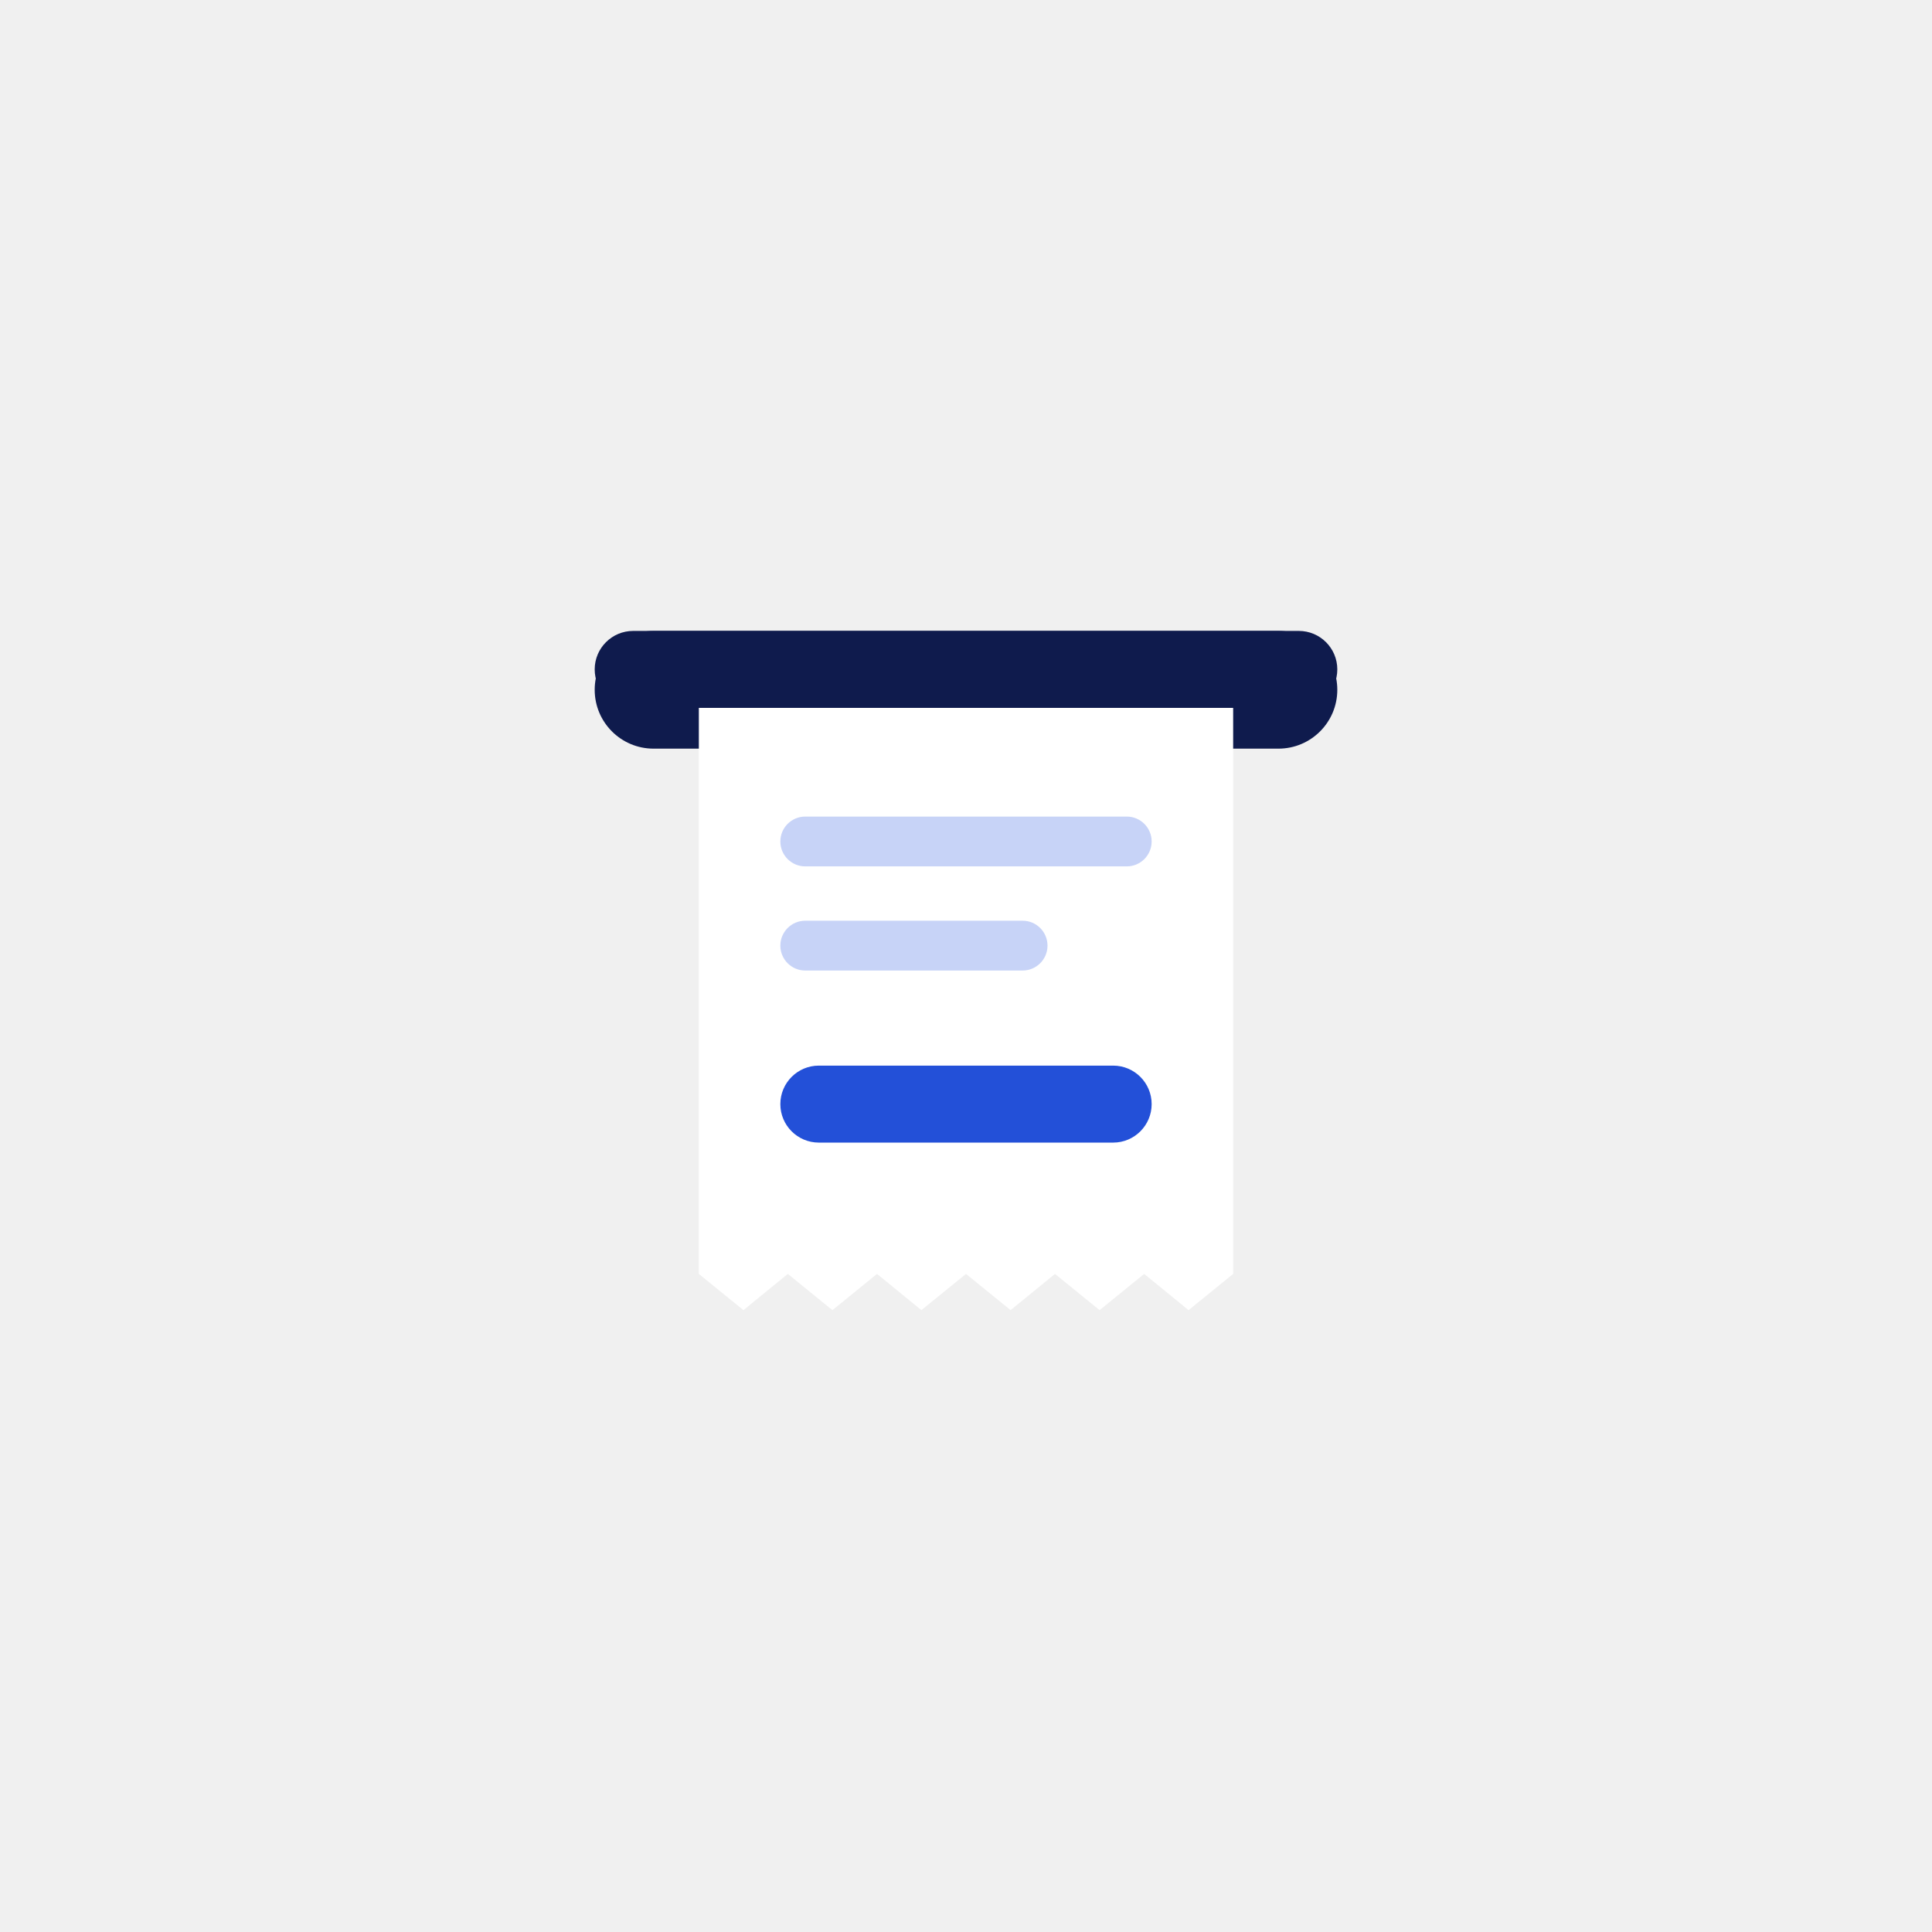
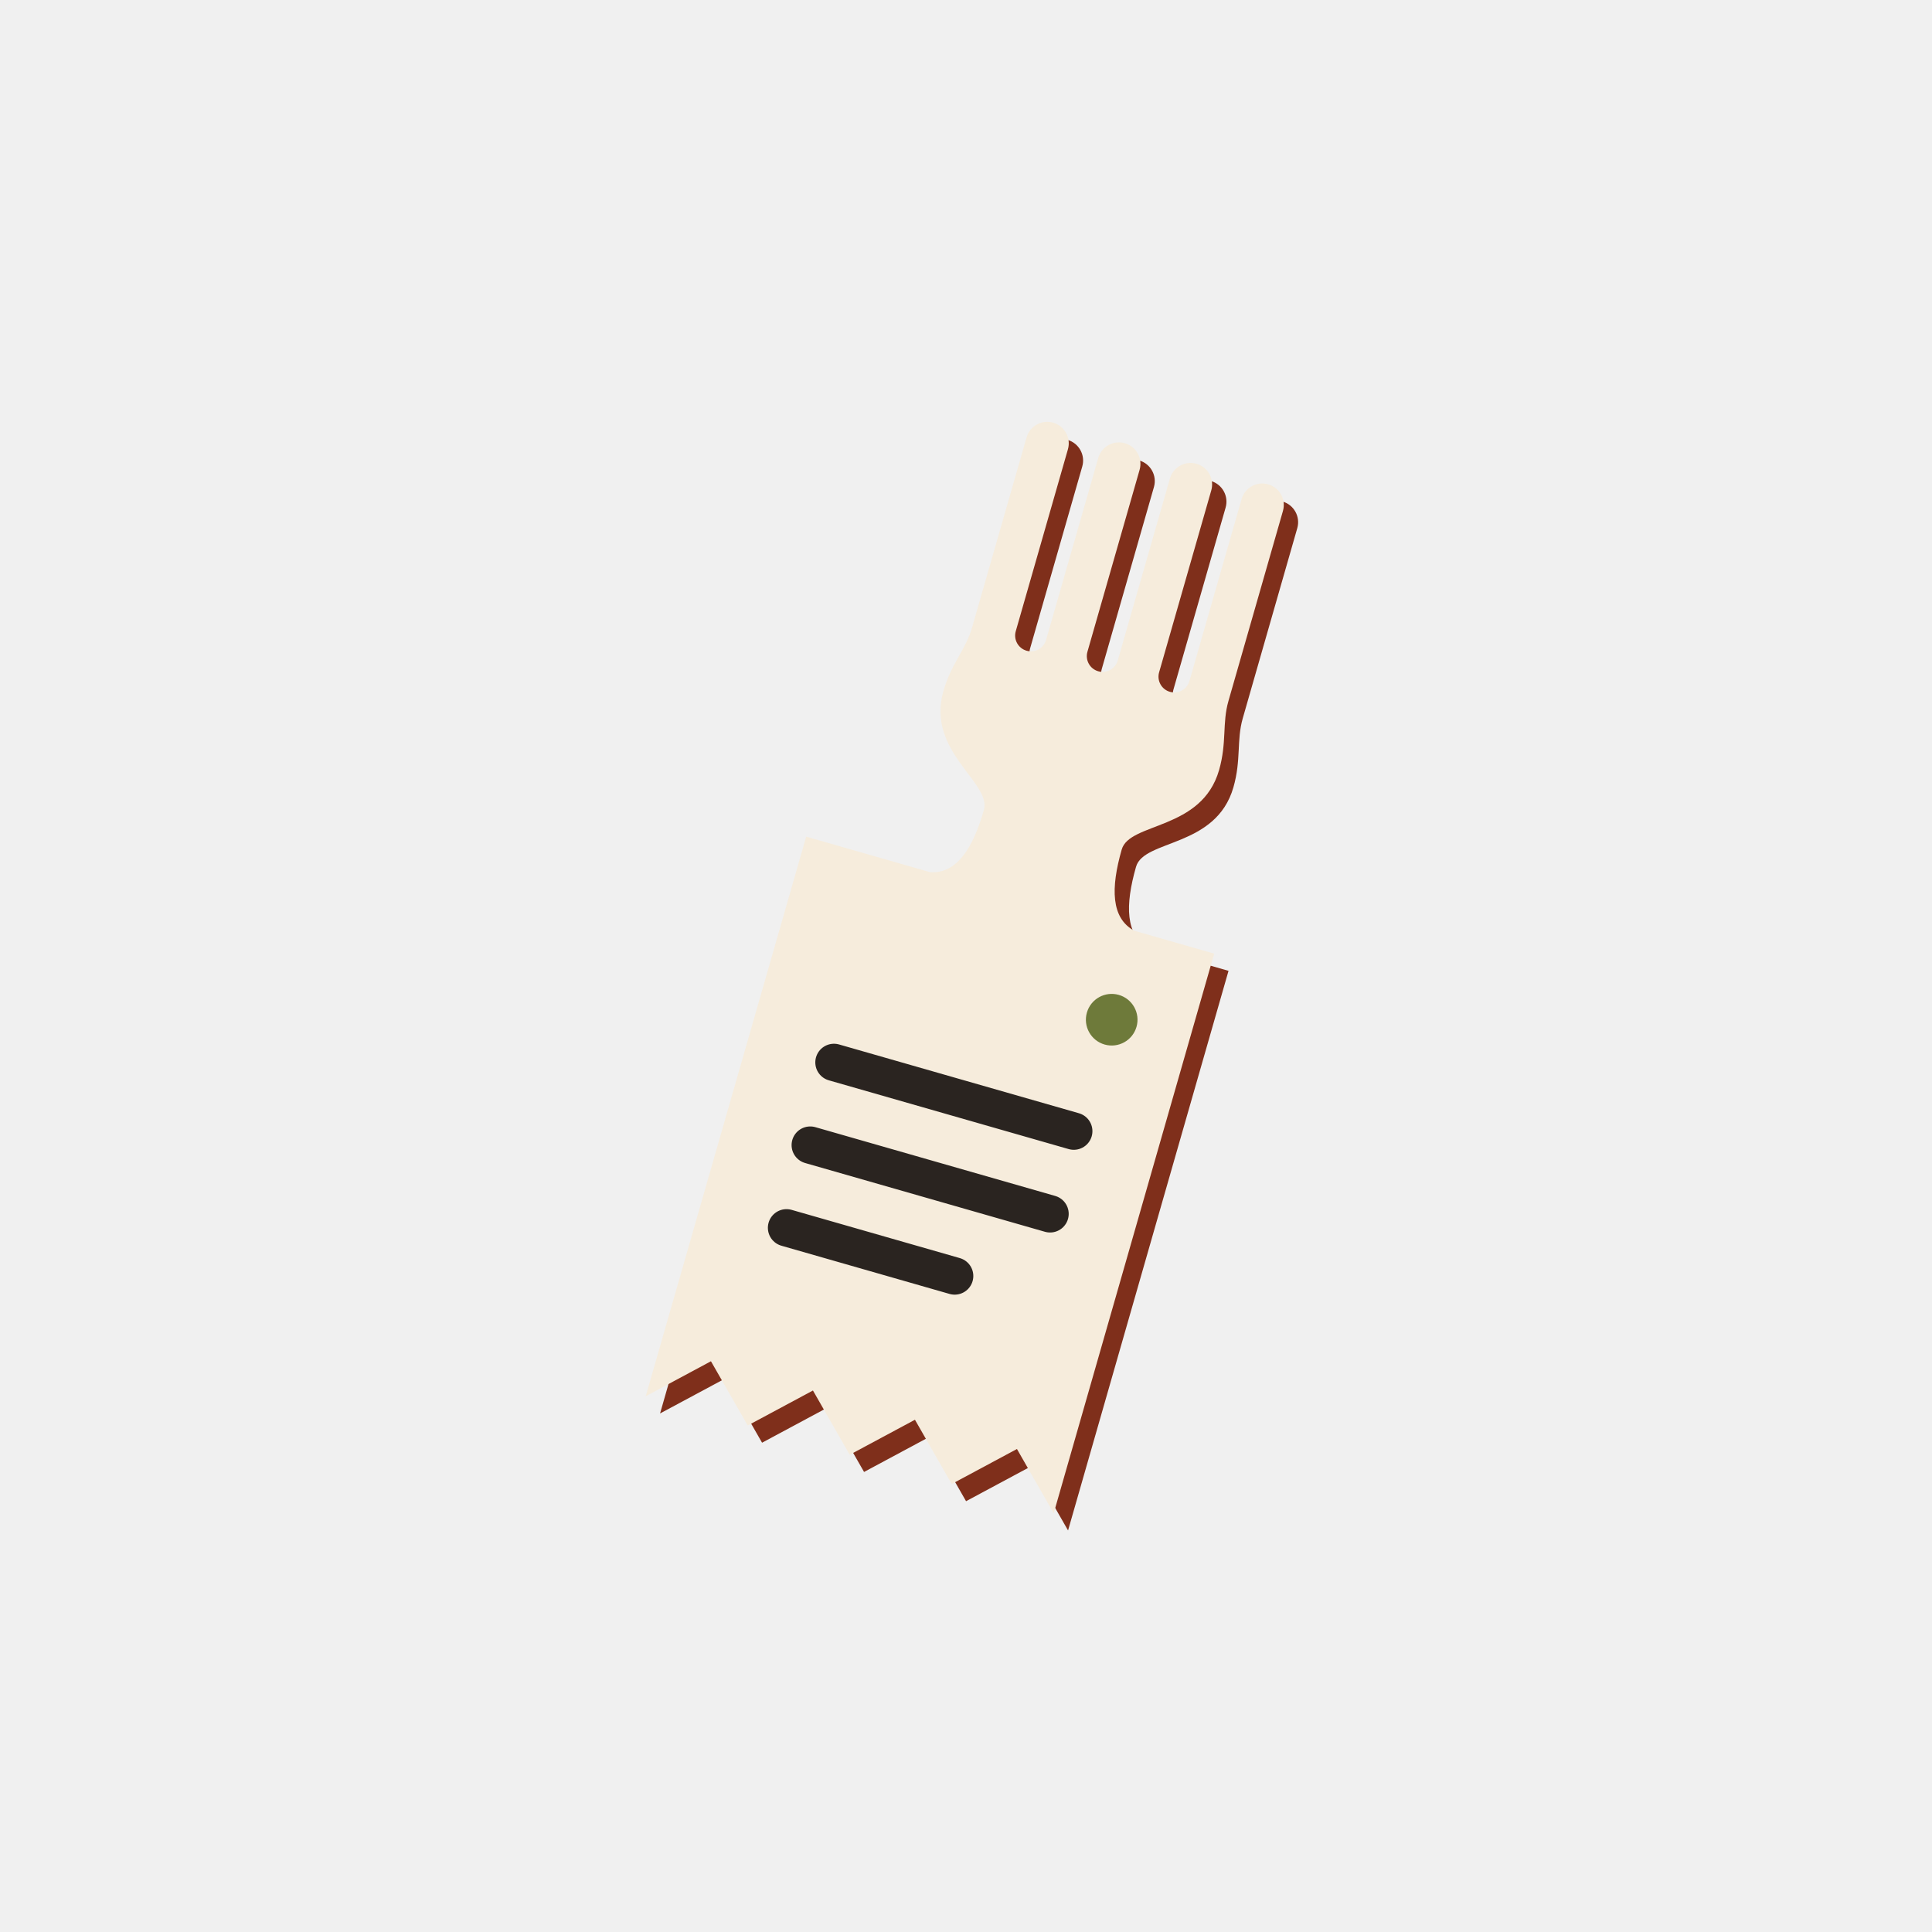
<svg xmlns="http://www.w3.org/2000/svg" viewBox="0 0 512 512">
-   <g transform="translate(102.4 102.4) scale(0.6)">
-     <rect x="92" y="108" width="328" height="52" rx="26" fill="#0F1B4D" />
-     <path fill="#FFFFFF" d="M138 134h236v258l-19.7 16-19.6-16-19.7 16-19.7-16-19.6 16-19.7-16-19.7 16-19.6-16-19.7 16-19.7-16-19.6 16L138 392z" />
-     <rect x="92" y="108" width="328" height="34" rx="17" fill="#0F1B4D" />
-     <rect x="174" y="190" width="164" height="22" rx="11" fill="#C7D3F7" />
-     <rect x="174" y="236" width="118" height="22" rx="11" fill="#C7D3F7" />
-     <rect x="174" y="300" width="164" height="34" rx="17" fill="#2350D8" />
+   <g transform="translate(256 256) scale(0.76)">
+     <path fill="#7F2F1B" transform="translate(5 6) rotate(16) translate(-66 -28)" d="M0 0H45C54-2 57-12 57-26C57-36 32-40 32-62C32-72 35.5-78 35.5-86V-155A7.5 7.5 0 0 1 50.5-155V-89A5.5 5.5 0 0 0 61.5-89V-155A7.5 7.5 0 0 1 76.5-155V-89A5.5 5.5 0 0 0 87.5-89V-155A7.5 7.5 0 0 1 102.5-155V-89A5.5 5.5 0 0 0 113.5-89V-155A7.5 7.5 0 0 1 128.5-155V-86C128.5-78 132-72 132-62C132-40 107-36 107-26C107-12 110-2 119 0H148V203L129.5 185 111 203 92.5 185 74 203 55.5 185 37 203 18.5 185 0 203Z" />
+     <g transform="rotate(16) translate(-66 -28)">
+       <path fill="#F6ECDC" d="M0 0H45C54-2 57-12 57-26C57-36 32-40 32-62C32-72 35.5-78 35.5-86V-155A7.5 7.5 0 0 1 50.5-155V-89A5.5 5.5 0 0 0 61.5-89V-155A7.5 7.5 0 0 1 76.5-155V-89A5.5 5.5 0 0 0 87.5-89V-155A7.5 7.5 0 0 1 102.5-155V-89A5.5 5.5 0 0 0 113.5-89V-155A7.5 7.5 0 0 1 128.5-155V-86C128.5-78 132-72 132-62C132-40 107-36 107-26C107-12 110-2 119 0H148V203L129.5 185 111 203 92.5 185 74 203 55.5 185 37 203 18.5 185 0 203Z" />
+       <path fill="none" stroke="#2A2420" stroke-width="13" stroke-linecap="round" d="M31 73H118M31 103H118M31 133H92" />
+       <circle cx="120" cy="32" r="9" fill="#6E7A3A" />
+     </g>
  </g>
</svg>
